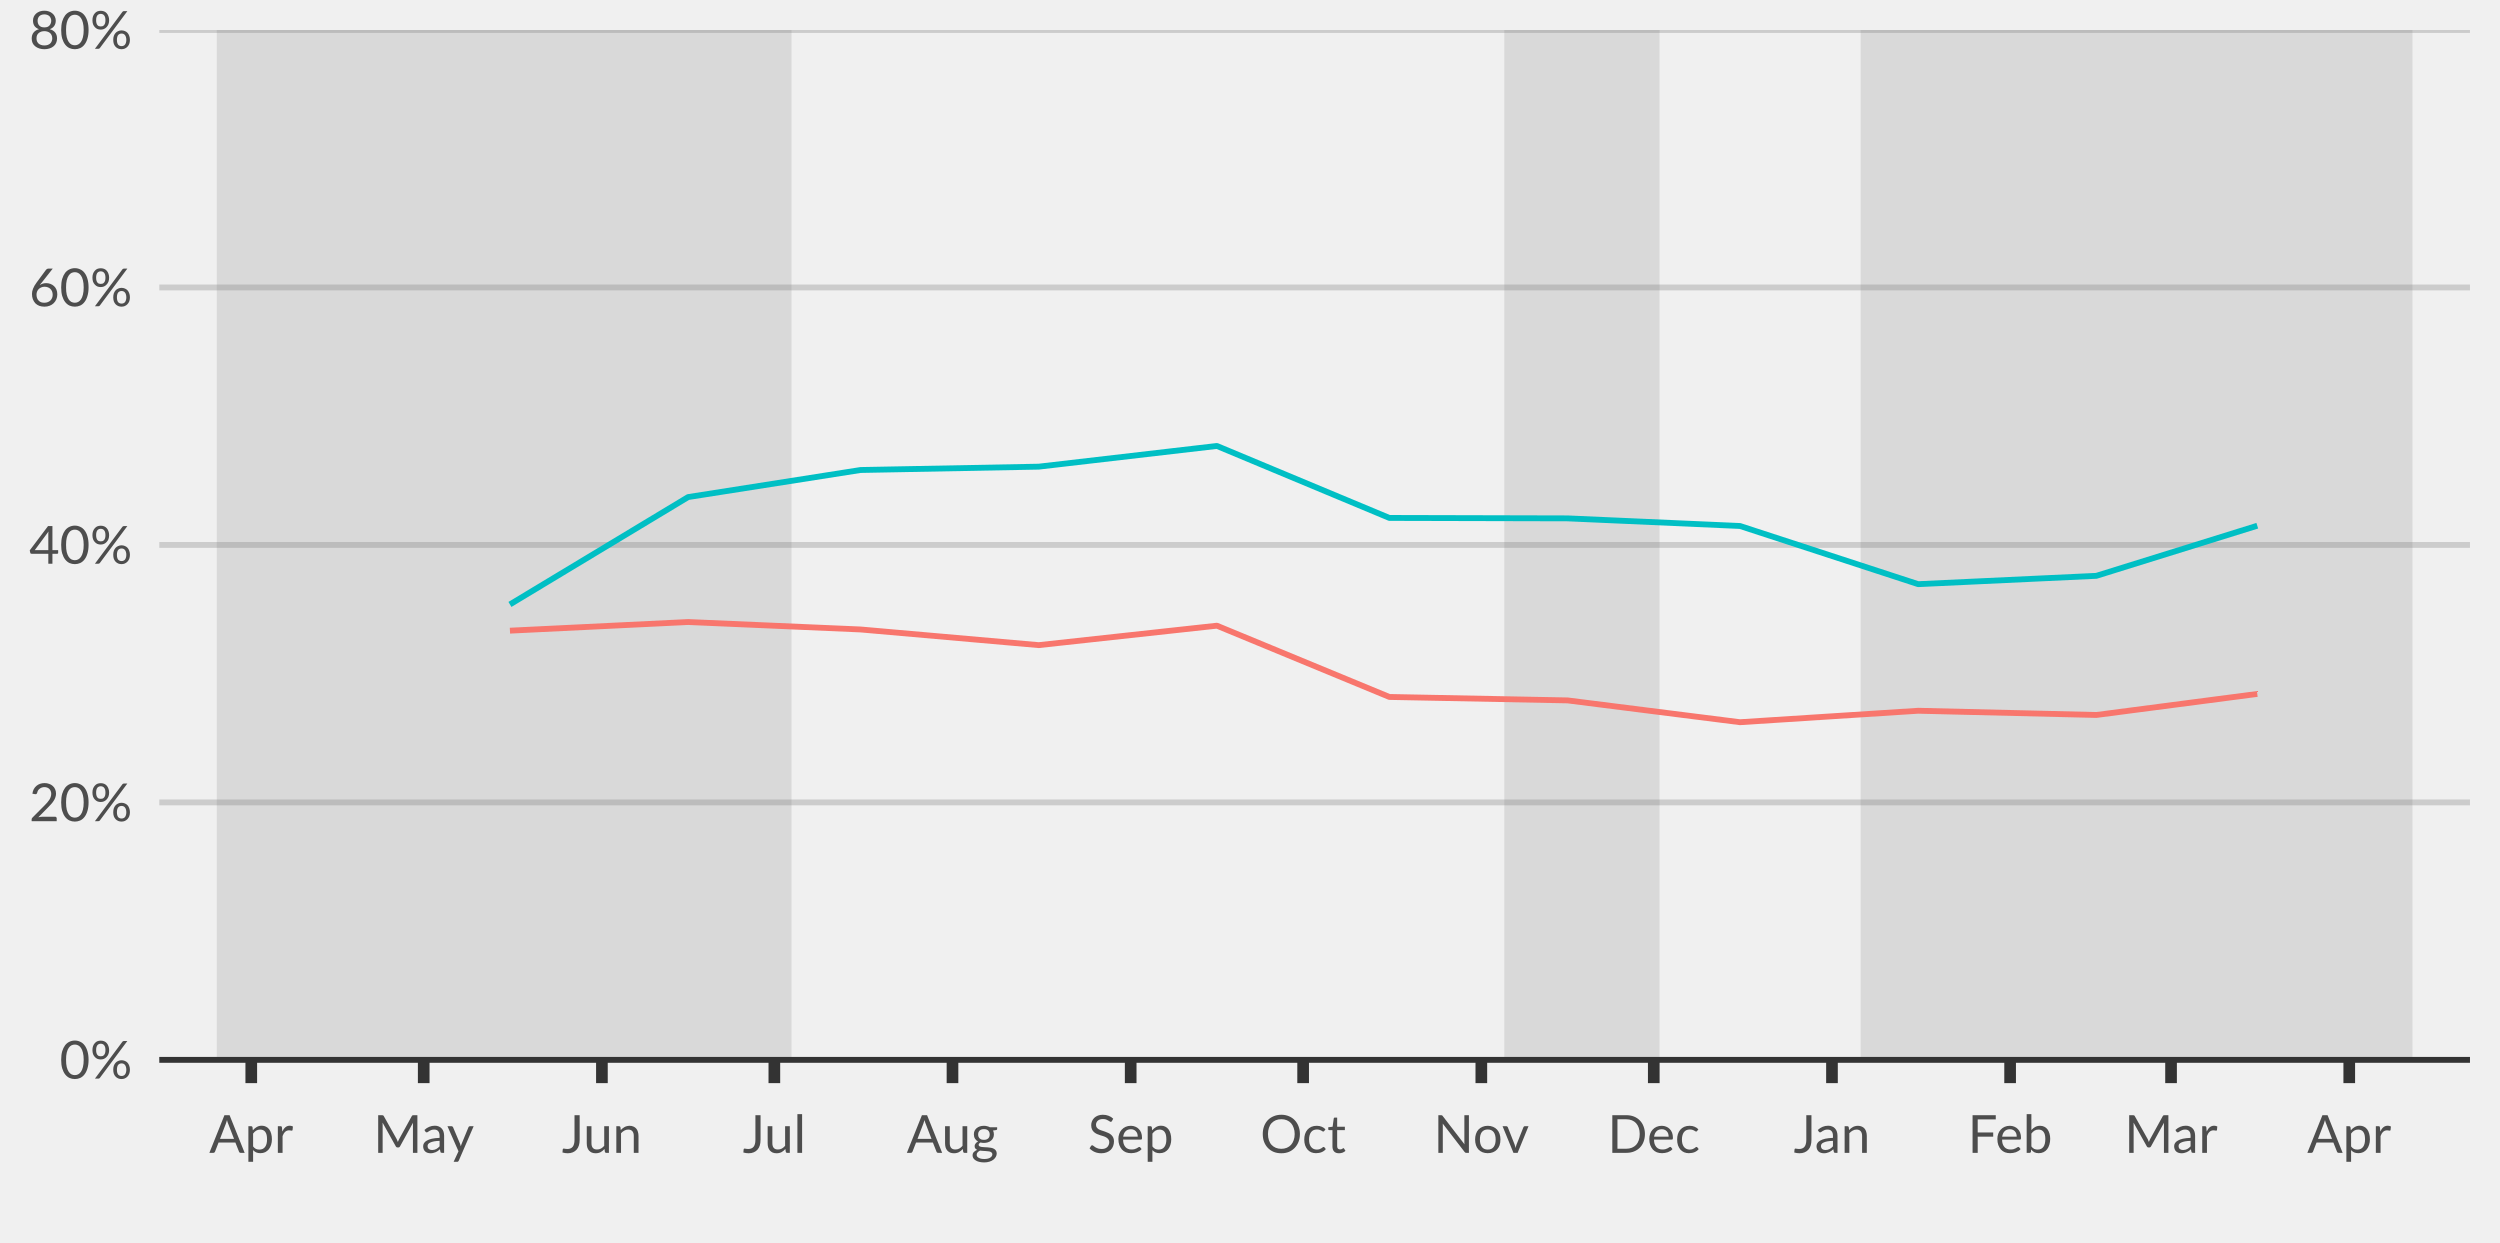
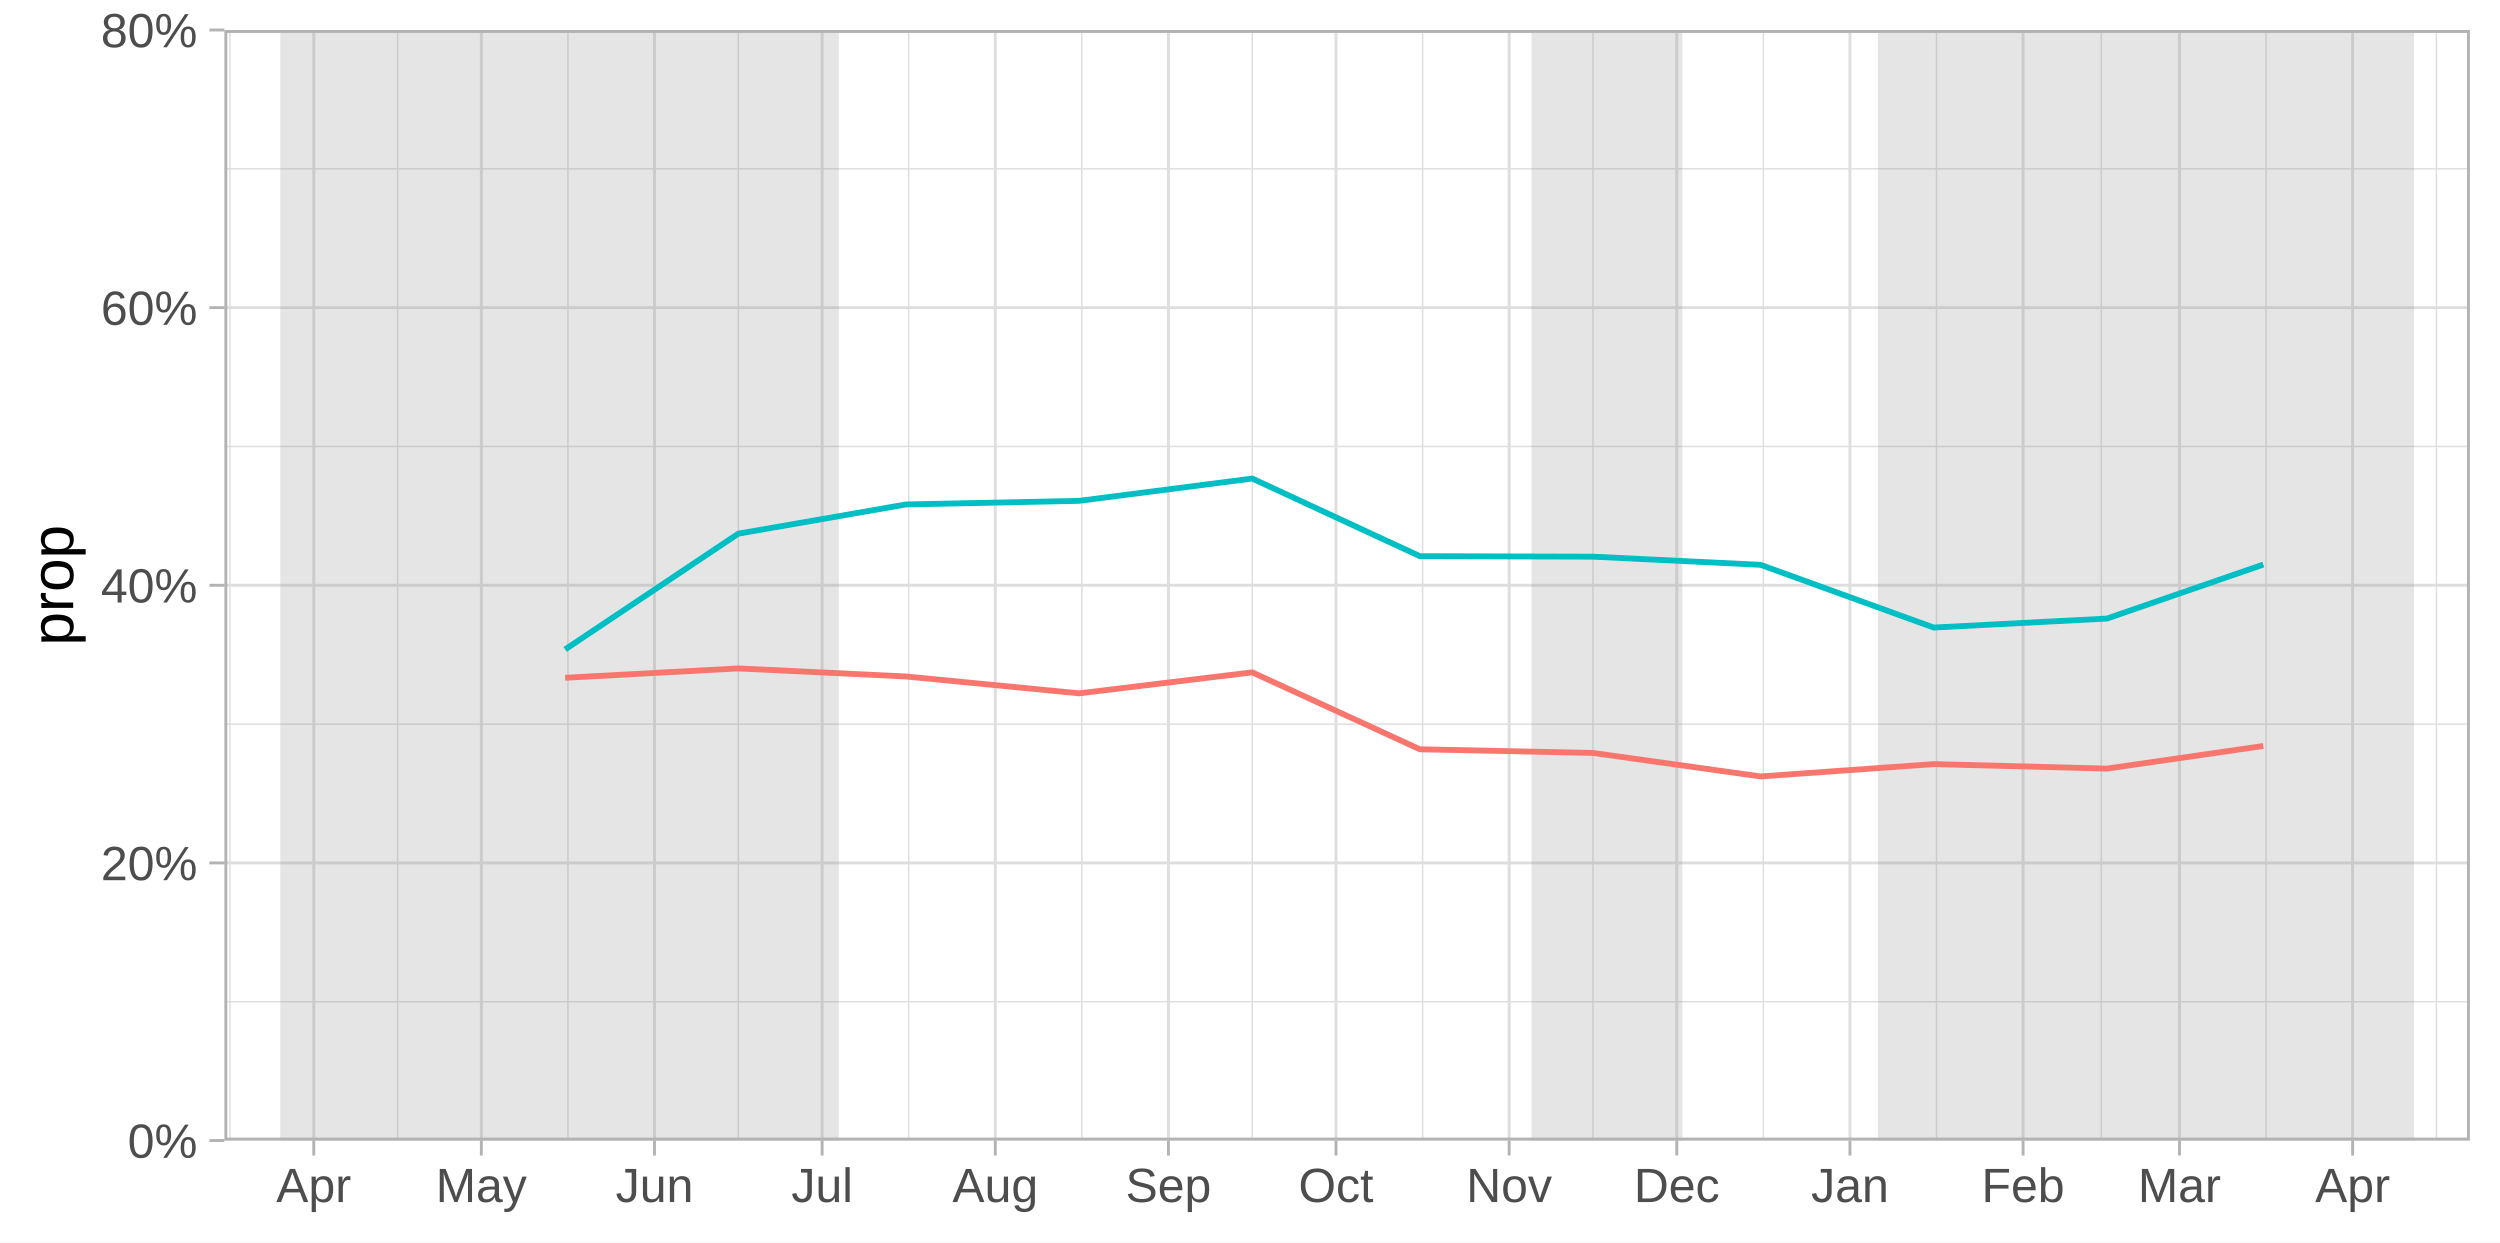
<svg xmlns="http://www.w3.org/2000/svg" class="svglite" width="456.38pt" height="226.77pt" viewBox="0 0 456.38 226.77">
  <defs>
-     <style>
-     line {
+     <style type="text/css">
+     .svglite line, .svglite polyline, .svglite polygon, .svglite path, .svglite rect, .svglite circle {
      fill: none;
      stroke: #000000;
      stroke-linecap: round;
      stroke-linejoin: round;
      stroke-miterlimit: 10.00;
    }
-     polyline {
-       fill: none;
-       stroke: #000000;
-       stroke-linecap: round;
-       stroke-linejoin: round;
-       stroke-miterlimit: 10.00;
-     }
-     path {
-       fill: none;
-       stroke: #000000;
-       stroke-linecap: round;
-       stroke-linejoin: round;
-       stroke-miterlimit: 10.00;
-     }
-     rect {
-       fill: none;
-       stroke: #000000;
-       stroke-linecap: round;
-       stroke-linejoin: round;
-       stroke-miterlimit: 10.00;
-     }
-     circle {
-       fill: none;
-       stroke: #000000;
-       stroke-linecap: round;
-       stroke-linejoin: round;
-       stroke-miterlimit: 10.00;
+     .svglite text {
+       white-space: pre;
    }
  </style>
  </defs>
-   <rect width="100%" height="100%" style="stroke: none; fill: none;" />
+   <rect width="100%" height="100%" style="stroke: none; fill: #FFFFFF;" />
  <defs>
    <clipPath id="cpMC4wMHw0NTYuMzh8MC4wMHwyMjYuNzc=">
      <rect x="0.00" y="0.00" width="456.38" height="226.77" />
    </clipPath>
  </defs>
  <g clip-path="url(#cpMC4wMHw0NTYuMzh8MC4wMHwyMjYuNzc=)">
- </g>
+     <rect x="0" y="0" width="456.38" height="226.77" style="stroke-width: 1.07; stroke: #FFFFFF; fill: #FFFFFF;" />
+   </g>
  <defs>
-     <clipPath id="cpMjkuMDh8NDUwLjkwfDUuNDh8MTkzLjQ4">
-       <rect x="29.08" y="5.48" width="421.82" height="188.00" />
+     <clipPath id="cpNDAuOTZ8NDUwLjkwfDUuNDh8MjA4LjIx">
+       <rect x="40.96" y="5.48" width="409.93" height="202.73" />
    </clipPath>
  </defs>
-   <g clip-path="url(#cpMjkuMDh8NDUwLjkwfDUuNDh8MTkzLjQ4)">
-     <polyline points="29.08,193.48 450.90,193.48 " style="stroke-width: 1.07; stroke: #CCCCCC; stroke-linecap: butt;" />
-     <polyline points="29.08,146.48 450.90,146.48 " style="stroke-width: 1.07; stroke: #CCCCCC; stroke-linecap: butt;" />
-     <polyline points="29.08,99.48 450.90,99.48 " style="stroke-width: 1.07; stroke: #CCCCCC; stroke-linecap: butt;" />
-     <polyline points="29.08,52.48 450.90,52.48 " style="stroke-width: 1.07; stroke: #CCCCCC; stroke-linecap: butt;" />
-     <polyline points="29.08,5.48 450.90,5.48 " style="stroke-width: 1.07; stroke: #CCCCCC; stroke-linecap: butt;" />
-     <rect x="39.57" y="-41.52" width="104.93" height="235.00" style="stroke-width: 1.07; stroke: none; stroke-linecap: square; stroke-linejoin: miter; fill: #7F7F7F; fill-opacity: 0.20;" />
-     <rect x="274.62" y="-41.52" width="28.33" height="235.00" style="stroke-width: 1.07; stroke: none; stroke-linecap: square; stroke-linejoin: miter; fill: #7F7F7F; fill-opacity: 0.20;" />
-     <rect x="339.67" y="-41.52" width="100.73" height="235.00" style="stroke-width: 1.07; stroke: none; stroke-linecap: square; stroke-linejoin: miter; fill: #7F7F7F; fill-opacity: 0.20;" />
-     <polyline points="93.09,115.13 125.62,113.55 157.09,114.91 189.62,117.77 222.15,114.22 253.63,127.23 286.16,127.86 317.64,131.84 350.17,129.75 382.69,130.52 412.07,126.68 " style="stroke-width: 1.07; stroke: #F8766D; stroke-linecap: butt;" />
-     <polyline points="93.09,110.34 125.62,90.74 157.09,85.80 189.62,85.19 222.15,81.41 253.63,94.55 286.16,94.63 317.64,96.02 350.17,106.64 382.69,105.12 412.07,95.97 " style="stroke-width: 1.07; stroke: #00BFC4; stroke-linecap: butt;" />
+   <g clip-path="url(#cpNDAuOTZ8NDUwLjkwfDUuNDh8MjA4LjIx)">
+     <rect x="40.96" y="5.48" width="409.93" height="202.73" style="stroke-width: 1.07; stroke: none; fill: #FFFFFF;" />
+     <polyline points="40.96,182.87 450.90,182.87 " style="stroke-width: 0.27; stroke: #DEDEDE; stroke-linecap: butt;" />
+     <polyline points="40.96,132.19 450.90,132.19 " style="stroke-width: 0.27; stroke: #DEDEDE; stroke-linecap: butt;" />
+     <polyline points="40.96,81.50 450.90,81.50 " style="stroke-width: 0.27; stroke: #DEDEDE; stroke-linecap: butt;" />
+     <polyline points="40.96,30.82 450.90,30.82 " style="stroke-width: 0.27; stroke: #DEDEDE; stroke-linecap: butt;" />
+     <polyline points="41.98,208.21 41.98,5.48 " style="stroke-width: 0.27; stroke: #DEDEDE; stroke-linecap: butt;" />
+     <polyline points="72.58,208.21 72.58,5.48 " style="stroke-width: 0.27; stroke: #DEDEDE; stroke-linecap: butt;" />
+     <polyline points="103.68,208.21 103.68,5.48 " style="stroke-width: 0.27; stroke: #DEDEDE; stroke-linecap: butt;" />
+     <polyline points="134.78,208.21 134.78,5.48 " style="stroke-width: 0.27; stroke: #DEDEDE; stroke-linecap: butt;" />
+     <polyline points="165.88,208.21 165.88,5.48 " style="stroke-width: 0.27; stroke: #DEDEDE; stroke-linecap: butt;" />
+     <polyline points="197.49,208.21 197.49,5.48 " style="stroke-width: 0.27; stroke: #DEDEDE; stroke-linecap: butt;" />
+     <polyline points="228.60,208.21 228.60,5.48 " style="stroke-width: 0.27; stroke: #DEDEDE; stroke-linecap: butt;" />
+     <polyline points="259.70,208.21 259.70,5.48 " style="stroke-width: 0.27; stroke: #DEDEDE; stroke-linecap: butt;" />
+     <polyline points="290.80,208.21 290.80,5.48 " style="stroke-width: 0.27; stroke: #DEDEDE; stroke-linecap: butt;" />
+     <polyline points="321.90,208.21 321.90,5.48 " style="stroke-width: 0.27; stroke: #DEDEDE; stroke-linecap: butt;" />
+     <polyline points="353.51,208.21 353.51,5.48 " style="stroke-width: 0.27; stroke: #DEDEDE; stroke-linecap: butt;" />
+     <polyline points="383.60,208.21 383.60,5.48 " style="stroke-width: 0.27; stroke: #DEDEDE; stroke-linecap: butt;" />
+     <polyline points="413.68,208.21 413.68,5.48 " style="stroke-width: 0.27; stroke: #DEDEDE; stroke-linecap: butt;" />
+     <polyline points="444.78,208.21 444.78,5.48 " style="stroke-width: 0.27; stroke: #DEDEDE; stroke-linecap: butt;" />
+     <polyline points="40.96,208.21 450.90,208.21 " style="stroke-width: 0.53; stroke: #DEDEDE; stroke-linecap: butt;" />
+     <polyline points="40.96,157.53 450.90,157.53 " style="stroke-width: 0.53; stroke: #DEDEDE; stroke-linecap: butt;" />
+     <polyline points="40.96,106.84 450.90,106.84 " style="stroke-width: 0.53; stroke: #DEDEDE; stroke-linecap: butt;" />
+     <polyline points="40.96,56.16 450.90,56.16 " style="stroke-width: 0.53; stroke: #DEDEDE; stroke-linecap: butt;" />
+     <polyline points="40.96,5.48 450.90,5.48 " style="stroke-width: 0.53; stroke: #DEDEDE; stroke-linecap: butt;" />
+     <polyline points="57.28,208.21 57.28,5.48 " style="stroke-width: 0.53; stroke: #DEDEDE; stroke-linecap: butt;" />
+     <polyline points="87.87,208.21 87.87,5.48 " style="stroke-width: 0.53; stroke: #DEDEDE; stroke-linecap: butt;" />
+     <polyline points="119.48,208.21 119.48,5.48 " style="stroke-width: 0.53; stroke: #DEDEDE; stroke-linecap: butt;" />
+     <polyline points="150.08,208.21 150.08,5.48 " style="stroke-width: 0.53; stroke: #DEDEDE; stroke-linecap: butt;" />
+     <polyline points="181.69,208.21 181.69,5.48 " style="stroke-width: 0.53; stroke: #DEDEDE; stroke-linecap: butt;" />
+     <polyline points="213.30,208.21 213.30,5.48 " style="stroke-width: 0.53; stroke: #DEDEDE; stroke-linecap: butt;" />
+     <polyline points="243.89,208.21 243.89,5.48 " style="stroke-width: 0.53; stroke: #DEDEDE; stroke-linecap: butt;" />
+     <polyline points="275.50,208.21 275.50,5.48 " style="stroke-width: 0.53; stroke: #DEDEDE; stroke-linecap: butt;" />
+     <polyline points="306.10,208.21 306.10,5.48 " style="stroke-width: 0.53; stroke: #DEDEDE; stroke-linecap: butt;" />
+     <polyline points="337.71,208.21 337.71,5.48 " style="stroke-width: 0.53; stroke: #DEDEDE; stroke-linecap: butt;" />
+     <polyline points="369.32,208.21 369.32,5.48 " style="stroke-width: 0.53; stroke: #DEDEDE; stroke-linecap: butt;" />
+     <polyline points="397.87,208.21 397.87,5.48 " style="stroke-width: 0.53; stroke: #DEDEDE; stroke-linecap: butt;" />
+     <polyline points="429.48,208.21 429.48,5.48 " style="stroke-width: 0.53; stroke: #DEDEDE; stroke-linecap: butt;" />
+     <rect x="51.16" y="-45.20" width="101.97" height="253.41" style="stroke-width: 1.07; stroke: none; stroke-linecap: square; stroke-linejoin: miter; fill: #7F7F7F; fill-opacity: 0.20;" />
+     <rect x="279.58" y="-45.20" width="27.53" height="253.41" style="stroke-width: 1.07; stroke: none; stroke-linecap: square; stroke-linejoin: miter; fill: #7F7F7F; fill-opacity: 0.20;" />
+     <rect x="342.81" y="-45.20" width="97.89" height="253.41" style="stroke-width: 1.07; stroke: none; stroke-linecap: square; stroke-linejoin: miter; fill: #7F7F7F; fill-opacity: 0.20;" />
+     <polyline points="103.17,123.73 134.78,122.02 165.37,123.49 196.98,126.57 228.60,122.74 259.19,136.78 290.80,137.45 321.39,141.74 353.00,139.49 384.62,140.31 413.17,136.18 " style="stroke-width: 1.07; stroke: #F8766D; stroke-linecap: butt;" />
+     <polyline points="103.17,118.55 134.78,97.42 165.37,92.09 196.98,91.43 228.60,87.36 259.19,101.53 290.80,101.62 321.39,103.11 353.00,114.56 384.62,112.92 413.17,103.06 " style="stroke-width: 1.07; stroke: #00BFC4; stroke-linecap: butt;" />
+     <rect x="40.96" y="5.48" width="409.93" height="202.73" style="stroke-width: 1.07; stroke: #B3B3B3;" />
  </g>
  <g clip-path="url(#cpMC4wMHw0NTYuMzh8MC4wMHwyMjYuNzc=)">
-     <text x="24.15" y="196.91" text-anchor="end" style="font-size: 9.60px; fill: #4D4D4D; font-family: Lato;" textLength="13.10px" lengthAdjust="spacingAndGlyphs">0%</text>
-     <text x="24.15" y="149.91" text-anchor="end" style="font-size: 9.60px; fill: #4D4D4D; font-family: Lato;" textLength="18.67px" lengthAdjust="spacingAndGlyphs">20%</text>
-     <text x="24.15" y="102.91" text-anchor="end" style="font-size: 9.60px; fill: #4D4D4D; font-family: Lato;" textLength="18.67px" lengthAdjust="spacingAndGlyphs">40%</text>
-     <text x="24.15" y="55.91" text-anchor="end" style="font-size: 9.60px; fill: #4D4D4D; font-family: Lato;" textLength="18.67px" lengthAdjust="spacingAndGlyphs">60%</text>
-     <text x="24.15" y="8.91" text-anchor="end" style="font-size: 9.60px; fill: #4D4D4D; font-family: Lato;" textLength="18.67px" lengthAdjust="spacingAndGlyphs">80%</text>
-     <polyline points="29.08,193.48 450.90,193.48 " style="stroke-width: 1.07; stroke: #333333; stroke-linecap: butt;" />
-     <polyline points="45.87,197.73 45.87,193.48 " style="stroke-width: 2.13; stroke: #333333; stroke-linecap: butt;" />
-     <polyline points="77.35,197.73 77.35,193.48 " style="stroke-width: 2.13; stroke: #333333; stroke-linecap: butt;" />
-     <polyline points="109.88,197.73 109.88,193.48 " style="stroke-width: 2.13; stroke: #333333; stroke-linecap: butt;" />
-     <polyline points="141.36,197.73 141.36,193.48 " style="stroke-width: 2.13; stroke: #333333; stroke-linecap: butt;" />
-     <polyline points="173.88,197.73 173.88,193.48 " style="stroke-width: 2.13; stroke: #333333; stroke-linecap: butt;" />
-     <polyline points="206.41,197.73 206.41,193.48 " style="stroke-width: 2.13; stroke: #333333; stroke-linecap: butt;" />
-     <polyline points="237.89,197.73 237.89,193.48 " style="stroke-width: 2.13; stroke: #333333; stroke-linecap: butt;" />
-     <polyline points="270.42,197.73 270.42,193.48 " style="stroke-width: 2.13; stroke: #333333; stroke-linecap: butt;" />
-     <polyline points="301.90,197.73 301.90,193.48 " style="stroke-width: 2.13; stroke: #333333; stroke-linecap: butt;" />
-     <polyline points="334.43,197.73 334.43,193.48 " style="stroke-width: 2.13; stroke: #333333; stroke-linecap: butt;" />
-     <polyline points="366.95,197.73 366.95,193.48 " style="stroke-width: 2.13; stroke: #333333; stroke-linecap: butt;" />
-     <polyline points="396.33,197.73 396.33,193.48 " style="stroke-width: 2.13; stroke: #333333; stroke-linecap: butt;" />
-     <polyline points="428.86,197.73 428.86,193.48 " style="stroke-width: 2.13; stroke: #333333; stroke-linecap: butt;" />
-     <text x="45.87" y="210.45" text-anchor="middle" style="font-size: 9.60px; fill: #4D4D4D; font-family: Lato;" textLength="15.68px" lengthAdjust="spacingAndGlyphs">Apr</text>
-     <text x="77.35" y="210.45" text-anchor="middle" style="font-size: 9.60px; fill: #4D4D4D; font-family: Lato;" textLength="18.59px" lengthAdjust="spacingAndGlyphs">May</text>
-     <text x="109.88" y="210.45" text-anchor="middle" style="font-size: 9.60px; fill: #4D4D4D; font-family: Lato;" textLength="14.93px" lengthAdjust="spacingAndGlyphs">Jun</text>
-     <text x="141.36" y="210.45" text-anchor="middle" style="font-size: 9.60px; fill: #4D4D4D; font-family: Lato;" textLength="12.05px" lengthAdjust="spacingAndGlyphs">Jul</text>
-     <text x="173.88" y="210.45" text-anchor="middle" style="font-size: 9.60px; fill: #4D4D4D; font-family: Lato;" textLength="16.76px" lengthAdjust="spacingAndGlyphs">Aug</text>
-     <text x="206.41" y="210.45" text-anchor="middle" style="font-size: 9.60px; fill: #4D4D4D; font-family: Lato;" textLength="15.40px" lengthAdjust="spacingAndGlyphs">Sep</text>
-     <text x="237.89" y="210.45" text-anchor="middle" style="font-size: 9.60px; fill: #4D4D4D; font-family: Lato;" textLength="15.71px" lengthAdjust="spacingAndGlyphs">Oct</text>
-     <text x="270.42" y="210.45" text-anchor="middle" style="font-size: 9.60px; fill: #4D4D4D; font-family: Lato;" textLength="17.50px" lengthAdjust="spacingAndGlyphs">Nov</text>
-     <text x="301.90" y="210.45" text-anchor="middle" style="font-size: 9.60px; fill: #4D4D4D; font-family: Lato;" textLength="16.73px" lengthAdjust="spacingAndGlyphs">Dec</text>
-     <text x="334.43" y="210.45" text-anchor="middle" style="font-size: 9.60px; fill: #4D4D4D; font-family: Lato;" textLength="14.45px" lengthAdjust="spacingAndGlyphs">Jan</text>
-     <text x="366.95" y="210.45" text-anchor="middle" style="font-size: 9.60px; fill: #4D4D4D; font-family: Lato;" textLength="15.82px" lengthAdjust="spacingAndGlyphs">Feb</text>
-     <text x="396.33" y="210.45" text-anchor="middle" style="font-size: 9.60px; fill: #4D4D4D; font-family: Lato;" textLength="17.55px" lengthAdjust="spacingAndGlyphs">Mar</text>
-     <text x="428.86" y="210.45" text-anchor="middle" style="font-size: 9.60px; fill: #4D4D4D; font-family: Lato;" textLength="15.68px" lengthAdjust="spacingAndGlyphs">Apr</text>
+     <text x="36.03" y="211.36" text-anchor="end" style="font-size: 8.80px;fill: #4D4D4D; font-family: &quot;Arial&quot;;" textLength="12.72px" lengthAdjust="spacingAndGlyphs">0%</text>
+     <text x="36.03" y="160.68" text-anchor="end" style="font-size: 8.80px;fill: #4D4D4D; font-family: &quot;Arial&quot;;" textLength="17.62px" lengthAdjust="spacingAndGlyphs">20%</text>
+     <text x="36.03" y="109.99" text-anchor="end" style="font-size: 8.80px;fill: #4D4D4D; font-family: &quot;Arial&quot;;" textLength="17.62px" lengthAdjust="spacingAndGlyphs">40%</text>
+     <text x="36.03" y="59.31" text-anchor="end" style="font-size: 8.80px;fill: #4D4D4D; font-family: &quot;Arial&quot;;" textLength="17.62px" lengthAdjust="spacingAndGlyphs">60%</text>
+     <text x="36.03" y="8.63" text-anchor="end" style="font-size: 8.80px;fill: #4D4D4D; font-family: &quot;Arial&quot;;" textLength="17.62px" lengthAdjust="spacingAndGlyphs">80%</text>
+     <polyline points="38.22,208.21 40.96,208.21 " style="stroke-width: 0.53; stroke: #B3B3B3; stroke-linecap: butt;" />
+     <polyline points="38.22,157.53 40.96,157.53 " style="stroke-width: 0.53; stroke: #B3B3B3; stroke-linecap: butt;" />
+     <polyline points="38.22,106.84 40.96,106.84 " style="stroke-width: 0.53; stroke: #B3B3B3; stroke-linecap: butt;" />
+     <polyline points="38.22,56.16 40.96,56.16 " style="stroke-width: 0.53; stroke: #B3B3B3; stroke-linecap: butt;" />
+     <polyline points="38.22,5.48 40.96,5.48 " style="stroke-width: 0.53; stroke: #B3B3B3; stroke-linecap: butt;" />
+     <polyline points="57.28,210.95 57.28,208.21 " style="stroke-width: 0.53; stroke: #B3B3B3; stroke-linecap: butt;" />
+     <polyline points="87.87,210.95 87.87,208.21 " style="stroke-width: 0.53; stroke: #B3B3B3; stroke-linecap: butt;" />
+     <polyline points="119.48,210.95 119.48,208.21 " style="stroke-width: 0.53; stroke: #B3B3B3; stroke-linecap: butt;" />
+     <polyline points="150.08,210.95 150.08,208.21 " style="stroke-width: 0.53; stroke: #B3B3B3; stroke-linecap: butt;" />
+     <polyline points="181.69,210.95 181.69,208.21 " style="stroke-width: 0.53; stroke: #B3B3B3; stroke-linecap: butt;" />
+     <polyline points="213.30,210.95 213.30,208.21 " style="stroke-width: 0.53; stroke: #B3B3B3; stroke-linecap: butt;" />
+     <polyline points="243.89,210.95 243.89,208.21 " style="stroke-width: 0.53; stroke: #B3B3B3; stroke-linecap: butt;" />
+     <polyline points="275.50,210.95 275.50,208.21 " style="stroke-width: 0.53; stroke: #B3B3B3; stroke-linecap: butt;" />
+     <polyline points="306.10,210.95 306.10,208.21 " style="stroke-width: 0.53; stroke: #B3B3B3; stroke-linecap: butt;" />
+     <polyline points="337.71,210.95 337.71,208.21 " style="stroke-width: 0.53; stroke: #B3B3B3; stroke-linecap: butt;" />
+     <polyline points="369.32,210.95 369.32,208.21 " style="stroke-width: 0.53; stroke: #B3B3B3; stroke-linecap: butt;" />
+     <polyline points="397.87,210.95 397.87,208.21 " style="stroke-width: 0.53; stroke: #B3B3B3; stroke-linecap: butt;" />
+     <polyline points="429.48,210.95 429.48,208.21 " style="stroke-width: 0.53; stroke: #B3B3B3; stroke-linecap: butt;" />
+     <text x="57.28" y="219.44" text-anchor="middle" style="font-size: 8.80px;fill: #4D4D4D; font-family: &quot;Arial&quot;;" textLength="13.69px" lengthAdjust="spacingAndGlyphs">Apr</text>
+     <text x="87.87" y="219.44" text-anchor="middle" style="font-size: 8.80px;fill: #4D4D4D; font-family: &quot;Arial&quot;;" textLength="16.62px" lengthAdjust="spacingAndGlyphs">May</text>
+     <text x="119.48" y="219.44" text-anchor="middle" style="font-size: 8.80px;fill: #4D4D4D; font-family: &quot;Arial&quot;;" textLength="14.19px" lengthAdjust="spacingAndGlyphs">Jun</text>
+     <text x="150.08" y="219.44" text-anchor="middle" style="font-size: 8.80px;fill: #4D4D4D; font-family: &quot;Arial&quot;;" textLength="11.25px" lengthAdjust="spacingAndGlyphs">Jul</text>
+     <text x="181.69" y="219.44" text-anchor="middle" style="font-size: 8.80px;fill: #4D4D4D; font-family: &quot;Arial&quot;;" textLength="15.66px" lengthAdjust="spacingAndGlyphs">Aug</text>
+     <text x="213.30" y="219.44" text-anchor="middle" style="font-size: 8.80px;fill: #4D4D4D; font-family: &quot;Arial&quot;;" textLength="15.66px" lengthAdjust="spacingAndGlyphs">Sep</text>
+     <text x="243.89" y="219.44" text-anchor="middle" style="font-size: 8.80px;fill: #4D4D4D; font-family: &quot;Arial&quot;;" textLength="13.69px" lengthAdjust="spacingAndGlyphs">Oct</text>
+     <text x="275.50" y="219.44" text-anchor="middle" style="font-size: 8.80px;fill: #4D4D4D; font-family: &quot;Arial&quot;;" textLength="15.65px" lengthAdjust="spacingAndGlyphs">Nov</text>
+     <text x="306.10" y="219.44" text-anchor="middle" style="font-size: 8.80px;fill: #4D4D4D; font-family: &quot;Arial&quot;;" textLength="15.65px" lengthAdjust="spacingAndGlyphs">Dec</text>
+     <text x="337.71" y="219.44" text-anchor="middle" style="font-size: 8.80px;fill: #4D4D4D; font-family: &quot;Arial&quot;;" textLength="14.19px" lengthAdjust="spacingAndGlyphs">Jan</text>
+     <text x="369.32" y="219.44" text-anchor="middle" style="font-size: 8.80px;fill: #4D4D4D; font-family: &quot;Arial&quot;;" textLength="15.16px" lengthAdjust="spacingAndGlyphs">Feb</text>
+     <text x="397.87" y="219.44" text-anchor="middle" style="font-size: 8.80px;fill: #4D4D4D; font-family: &quot;Arial&quot;;" textLength="15.16px" lengthAdjust="spacingAndGlyphs">Mar</text>
+     <text x="429.48" y="219.44" text-anchor="middle" style="font-size: 8.80px;fill: #4D4D4D; font-family: &quot;Arial&quot;;" textLength="13.69px" lengthAdjust="spacingAndGlyphs">Apr</text>
+     <text transform="translate(13.36,106.84) rotate(-90)" text-anchor="middle" style="font-size: 11.00px; font-family: &quot;Arial&quot;;" textLength="22.02px" lengthAdjust="spacingAndGlyphs">prop</text>
  </g>
</svg>
